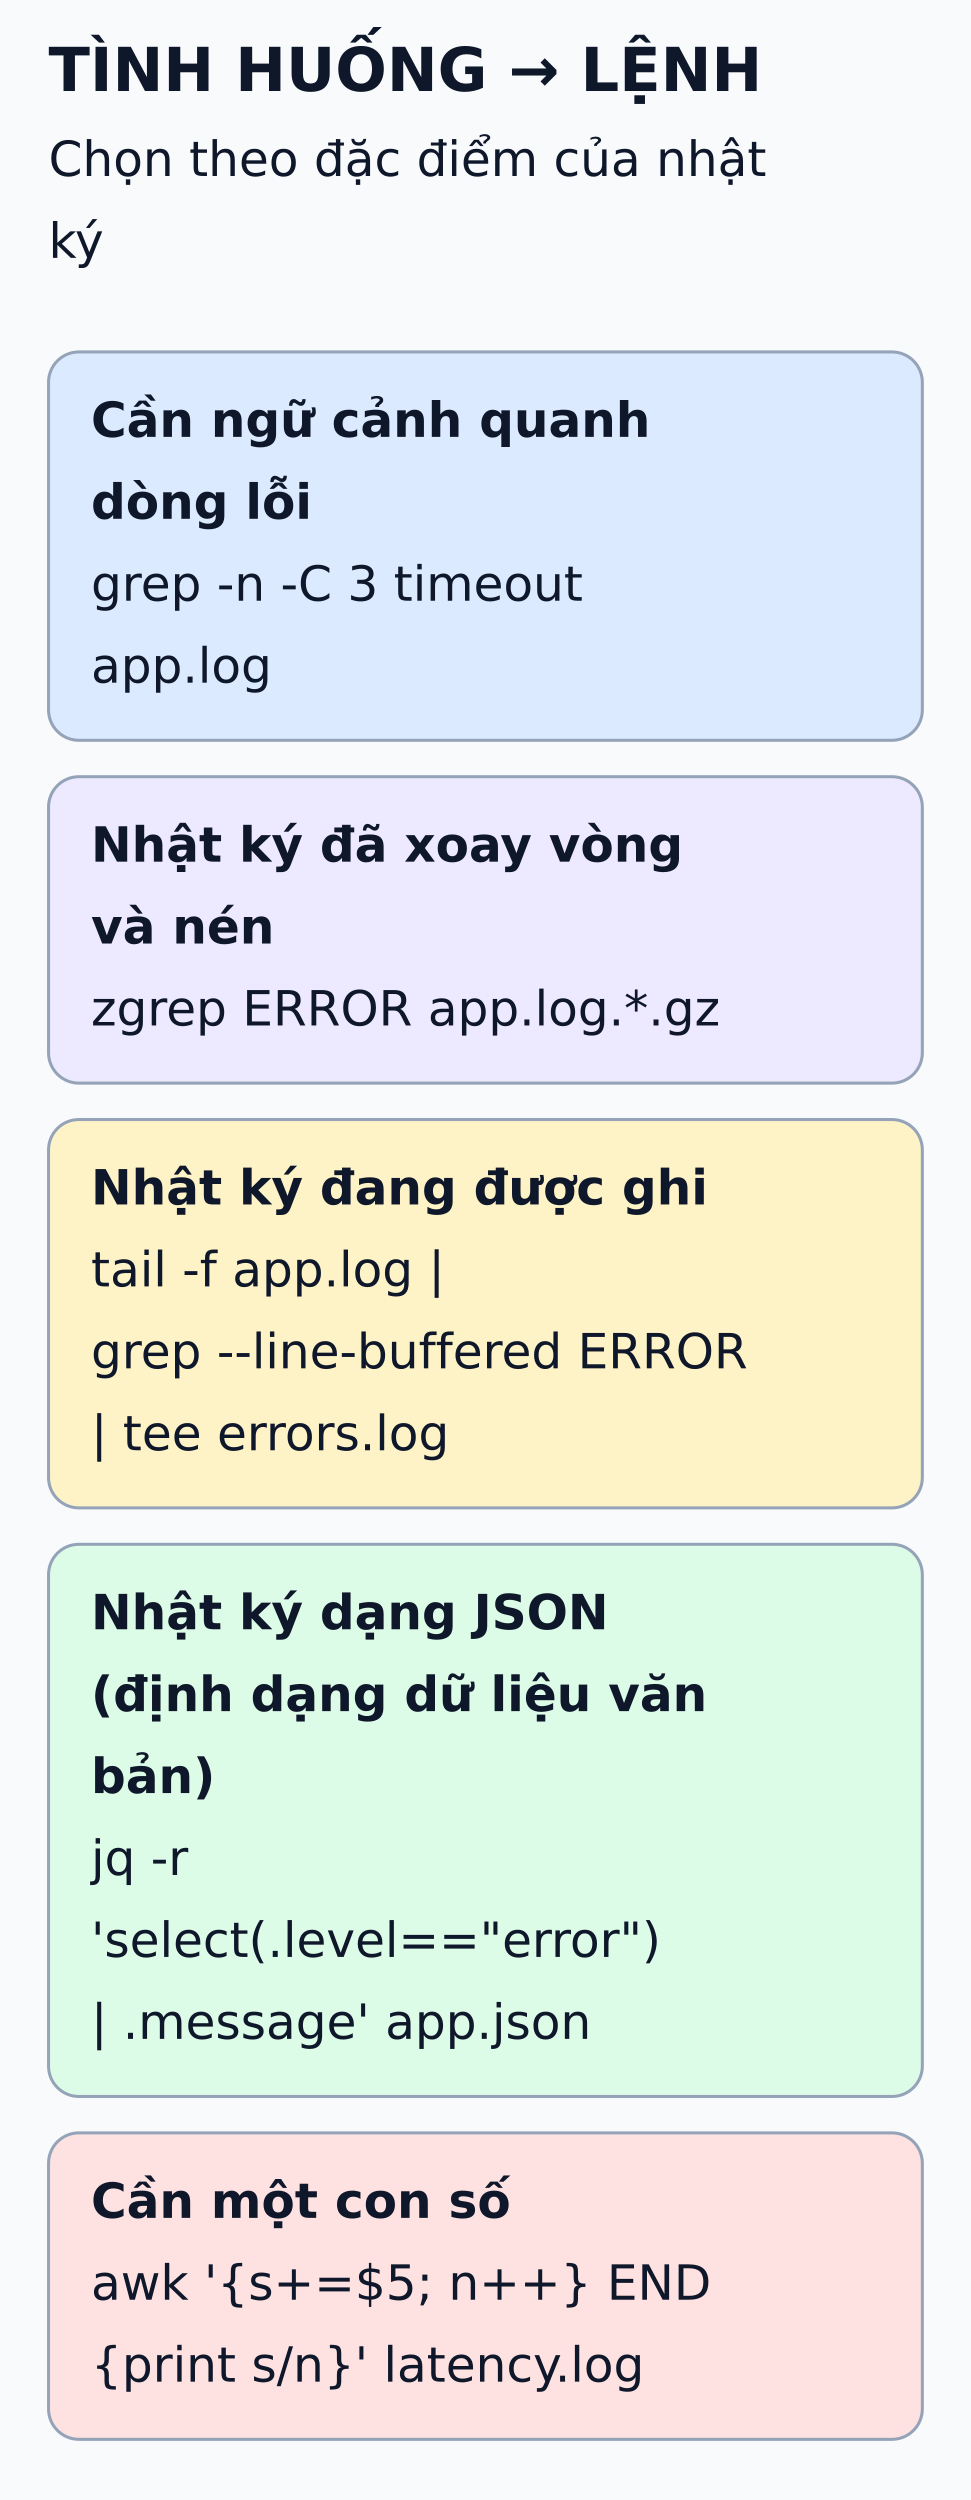
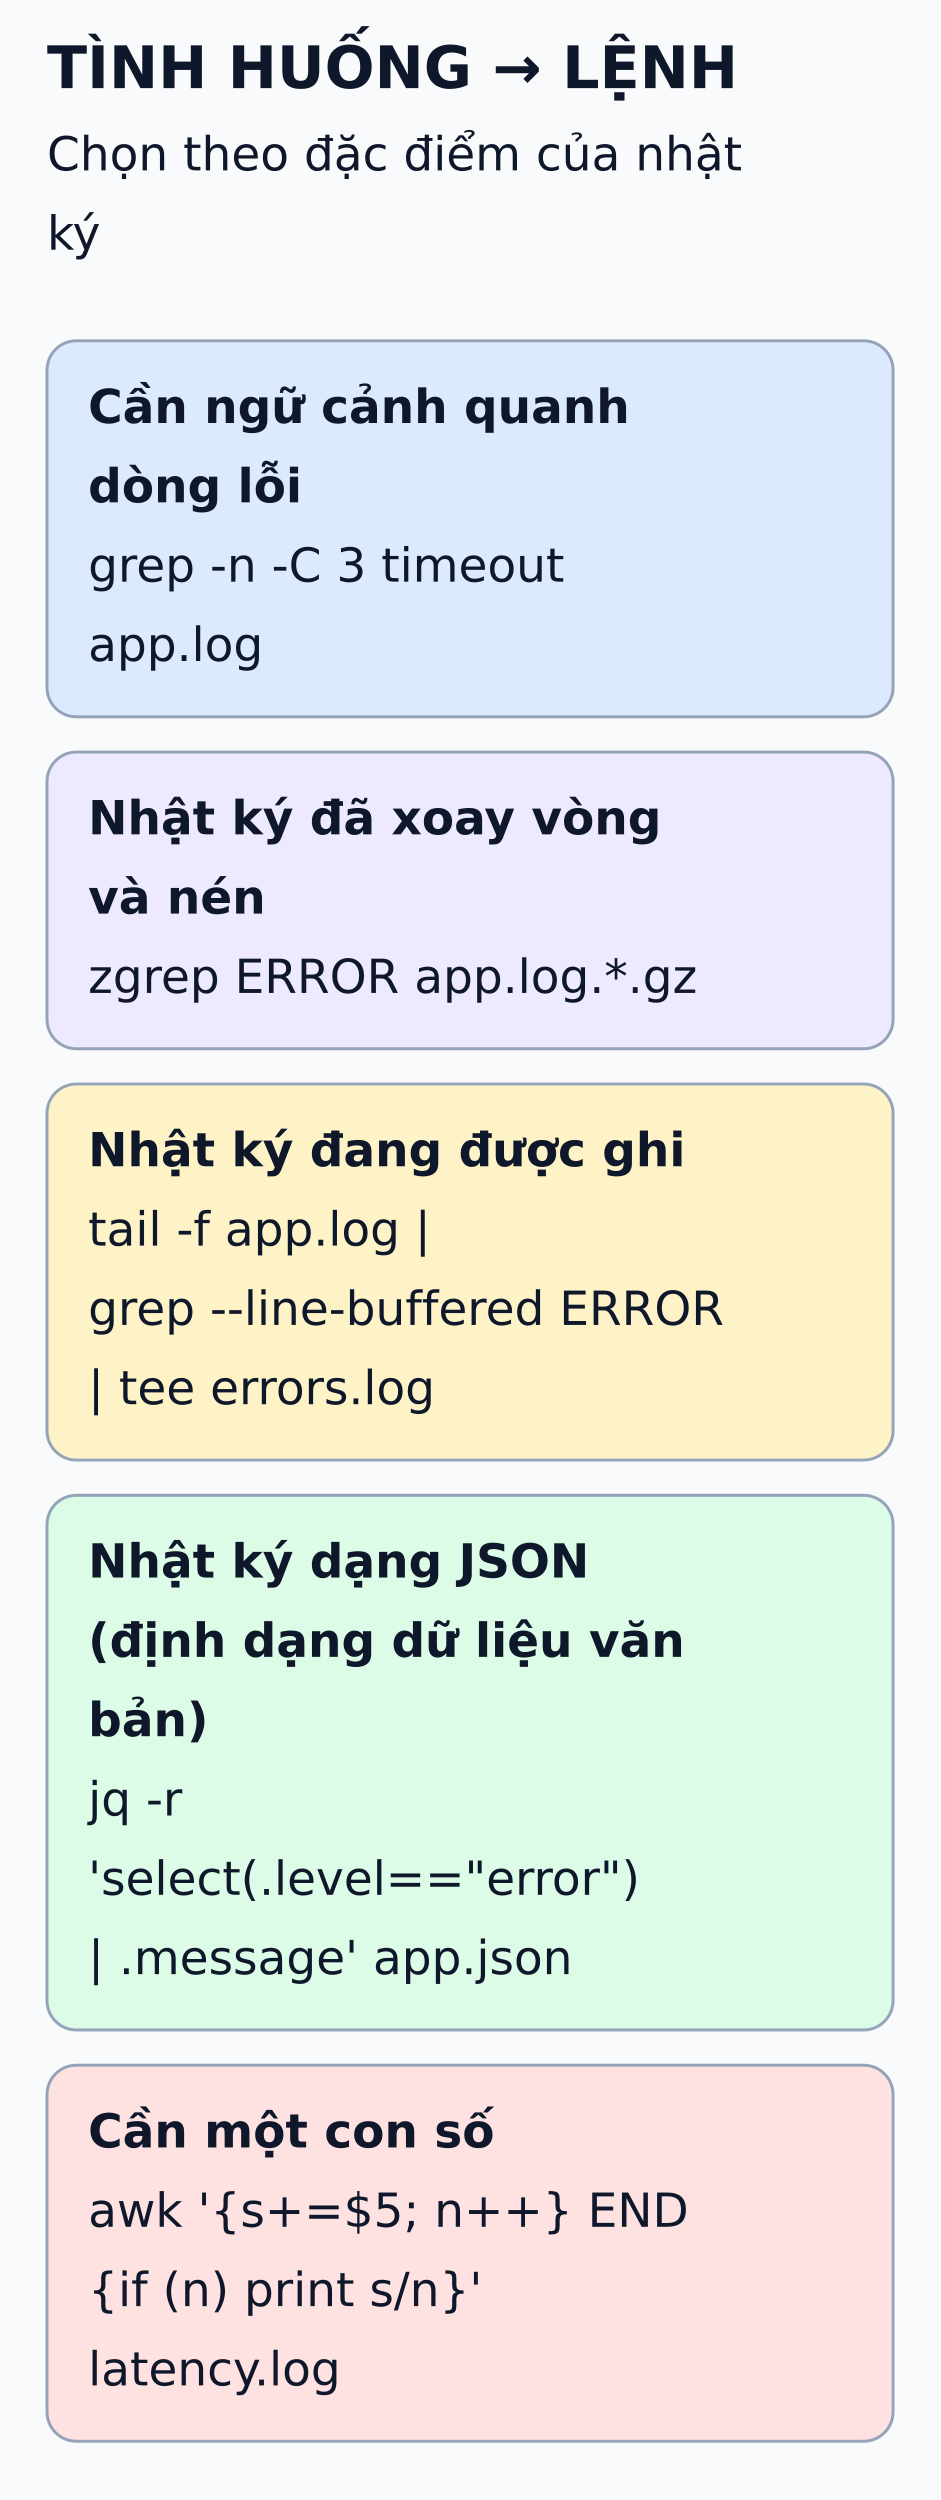
- <svg xmlns="http://www.w3.org/2000/svg" viewBox="0 0 320 824" width="320" height="824" role="img" aria-labelledby="title desc">
+ <svg xmlns="http://www.w3.org/2000/svg" viewBox="0 0 320 851" width="320" height="851" role="img" aria-labelledby="title desc">
  <defs>
    <marker id="arrow" markerWidth="8" markerHeight="8" refX="6" refY="3" orient="auto">
      <path d="M0,0 L6,3 L0,6" fill="none" stroke="#475569" stroke-width="1.5" />
    </marker>
  </defs>
-   <rect width="320" height="824" fill="#f8fafc" />
+   <rect width="320" height="851" fill="#f8fafc" />
  <g font-family="DejaVu Sans, Arial, sans-serif" fill="#0f172a">
    <text x="16" y="30" font-size="20" font-weight="bold">TÌNH HUỐNG → LỆNH</text>
    <text x="16" y="58" font-size="16" font-weight="normal">Chọn theo đặc điểm của nhật</text>
    <text x="16" y="85" font-size="16" font-weight="normal">ký</text>
    <rect x="16" y="116" width="288" height="128" rx="10" fill="#dbeafe" stroke="#94a3b8" />
    <text x="30" y="144" font-size="16" font-weight="bold">Cần ngữ cảnh quanh</text>
    <text x="30" y="171" font-size="16" font-weight="bold">dòng lỗi</text>
    <text x="30" y="198" font-size="16" font-weight="normal">grep -n -C 3 timeout</text>
    <text x="30" y="225" font-size="16" font-weight="normal">app.log</text>
    <rect x="16" y="256" width="288" height="101" rx="10" fill="#ede9fe" stroke="#94a3b8" />
    <text x="30" y="284" font-size="16" font-weight="bold">Nhật ký đã xoay vòng</text>
    <text x="30" y="311" font-size="16" font-weight="bold">và nén</text>
    <text x="30" y="338" font-size="16" font-weight="normal">zgrep ERROR app.log.*.gz</text>
    <rect x="16" y="369" width="288" height="128" rx="10" fill="#fef3c7" stroke="#94a3b8" />
    <text x="30" y="397" font-size="16" font-weight="bold">Nhật ký đang được ghi</text>
    <text x="30" y="424" font-size="16" font-weight="normal">tail -f app.log |</text>
    <text x="30" y="451" font-size="16" font-weight="normal">grep --line-buffered ERROR</text>
    <text x="30" y="478" font-size="16" font-weight="normal">| tee errors.log</text>
    <rect x="16" y="509" width="288" height="182" rx="10" fill="#dcfce7" stroke="#94a3b8" />
    <text x="30" y="537" font-size="16" font-weight="bold">Nhật ký dạng JSON</text>
    <text x="30" y="564" font-size="16" font-weight="bold">(định dạng dữ liệu văn</text>
    <text x="30" y="591" font-size="16" font-weight="bold">bản)</text>
    <text x="30" y="618" font-size="16" font-weight="normal">jq -r</text>
    <text x="30" y="645" font-size="16" font-weight="normal">'select(.level=="error")</text>
    <text x="30" y="672" font-size="16" font-weight="normal">| .message' app.json</text>
-     <rect x="16" y="703" width="288" height="101" rx="10" fill="#fee2e2" stroke="#94a3b8" />
+     <rect x="16" y="703" width="288" height="128" rx="10" fill="#fee2e2" stroke="#94a3b8" />
    <text x="30" y="731" font-size="16" font-weight="bold">Cần một con số</text>
    <text x="30" y="758" font-size="16" font-weight="normal">awk '{s+=$5; n++} END</text>
-     <text x="30" y="785" font-size="16" font-weight="normal">{print s/n}' latency.log</text>
+     <text x="30" y="785" font-size="16" font-weight="normal">{if (n) print s/n}'</text>
+     <text x="30" y="812" font-size="16" font-weight="normal">latency.log</text>
  </g>
</svg>
